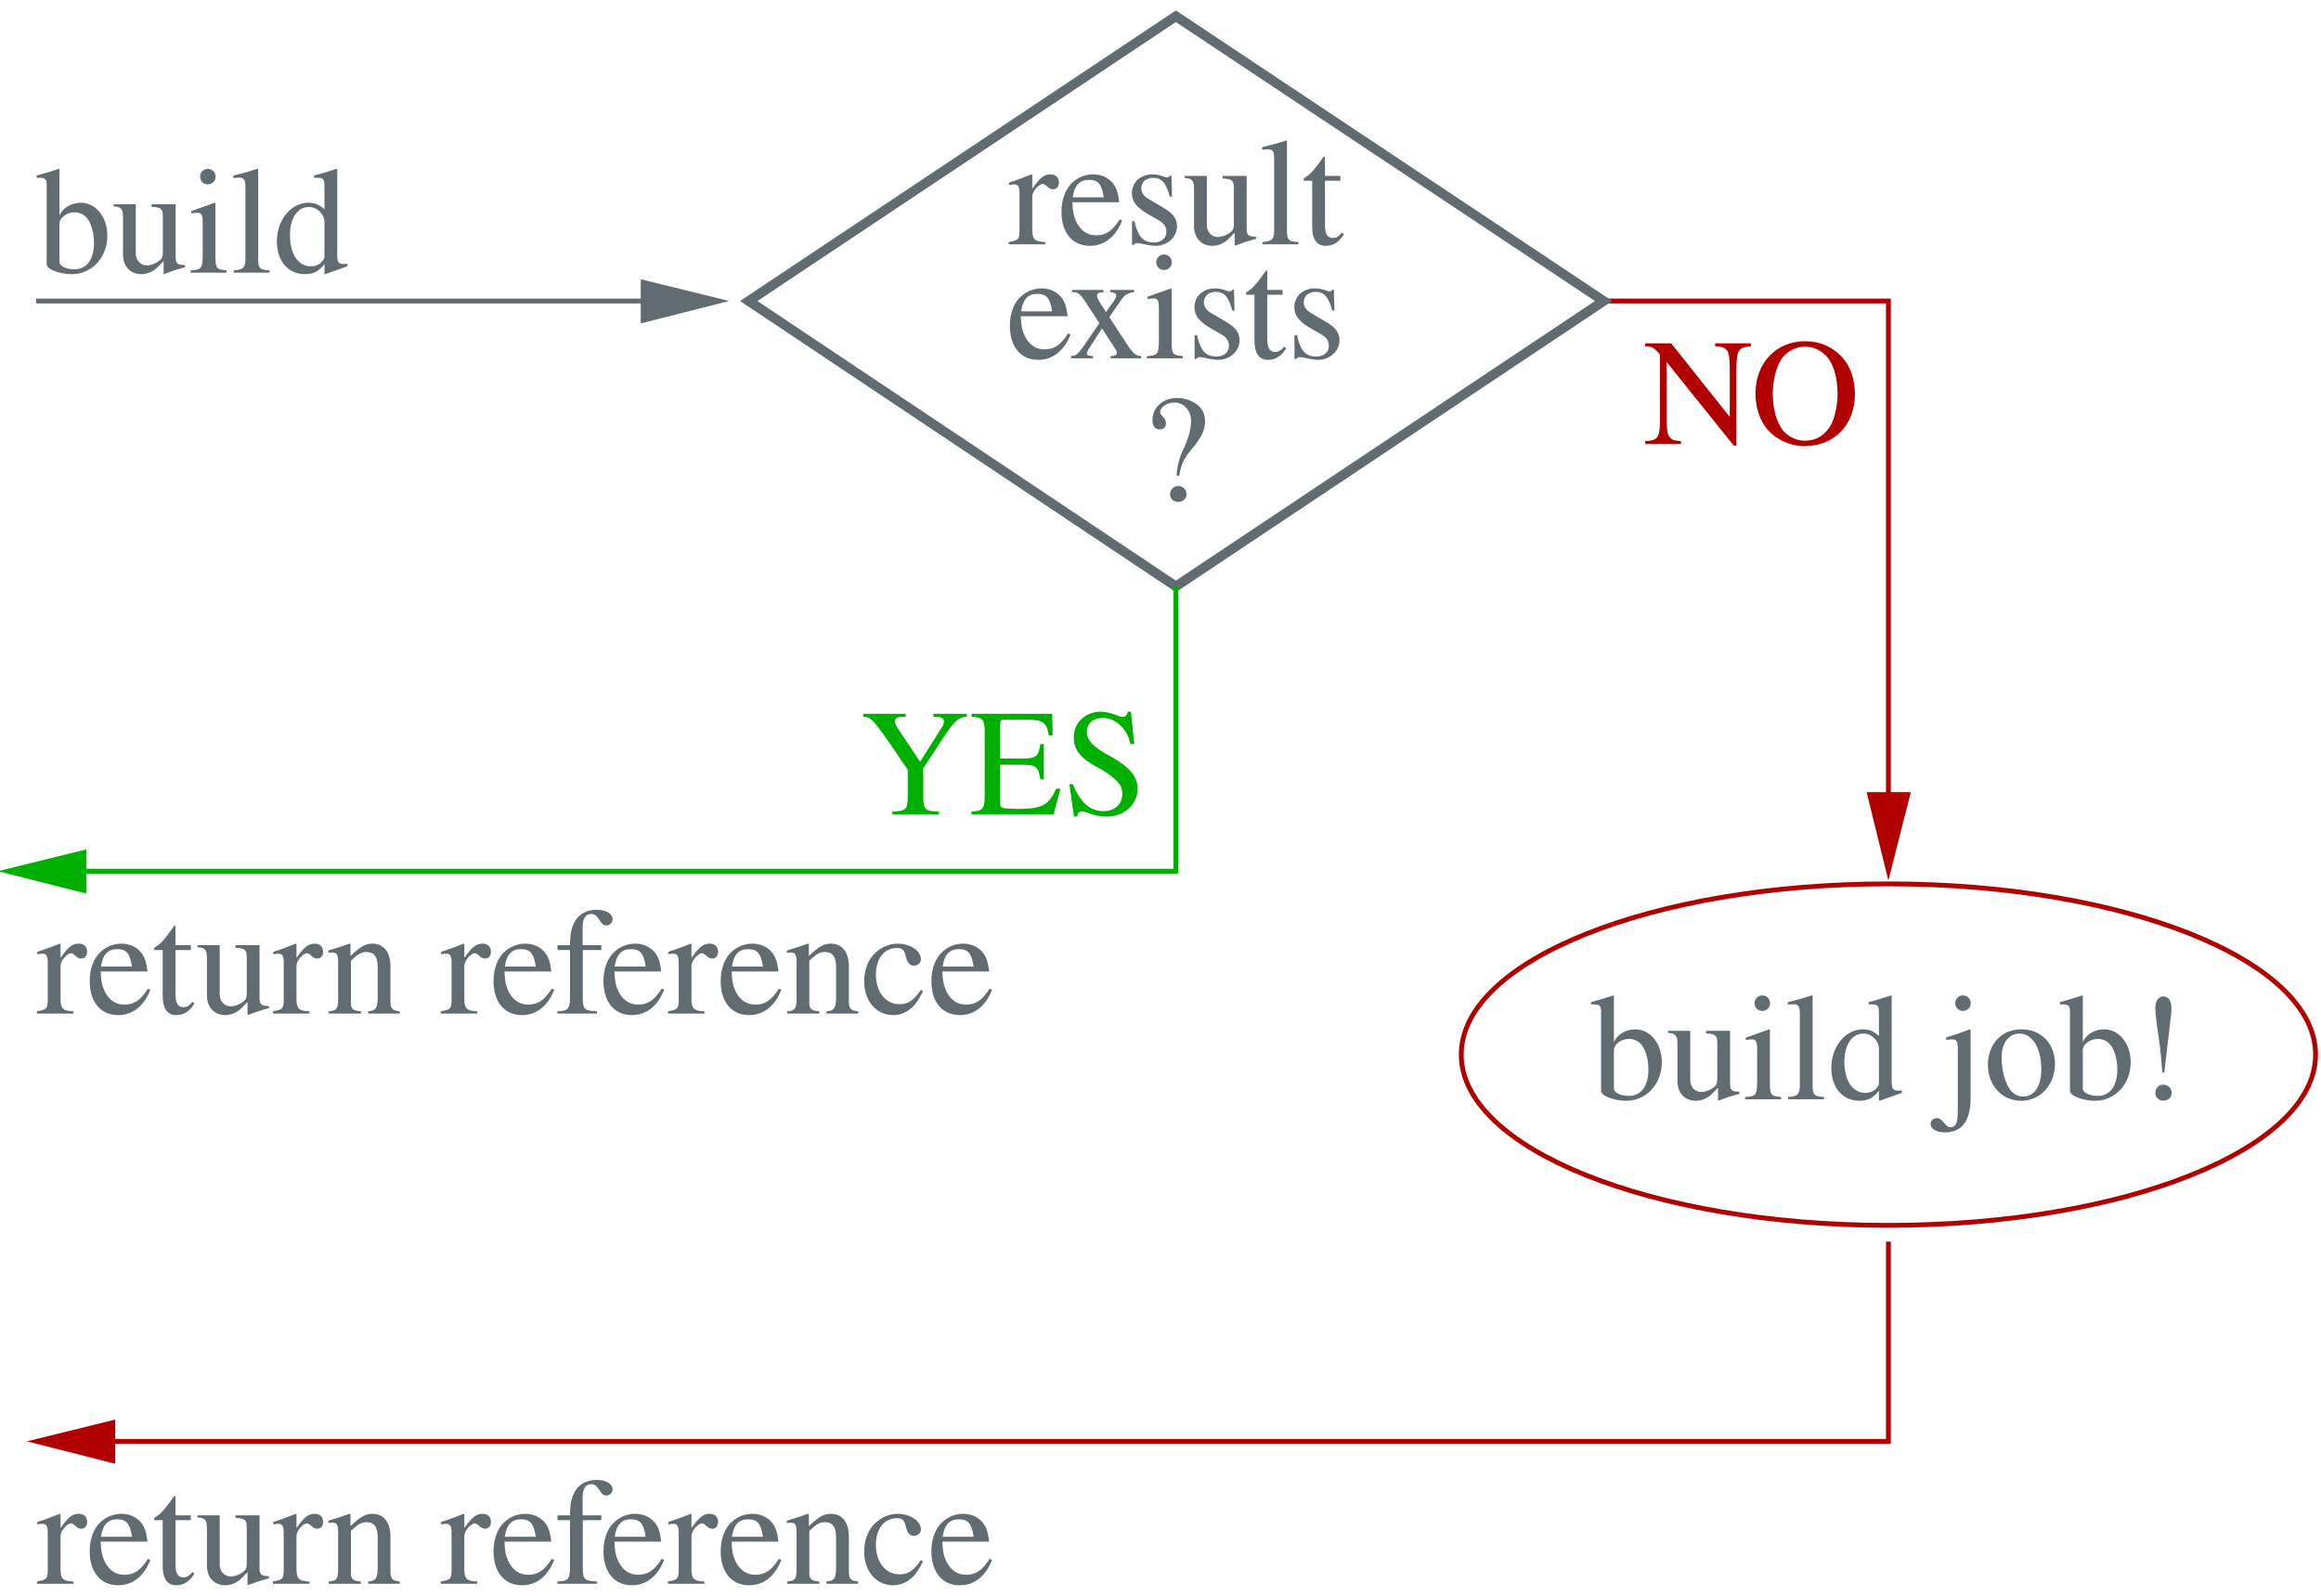
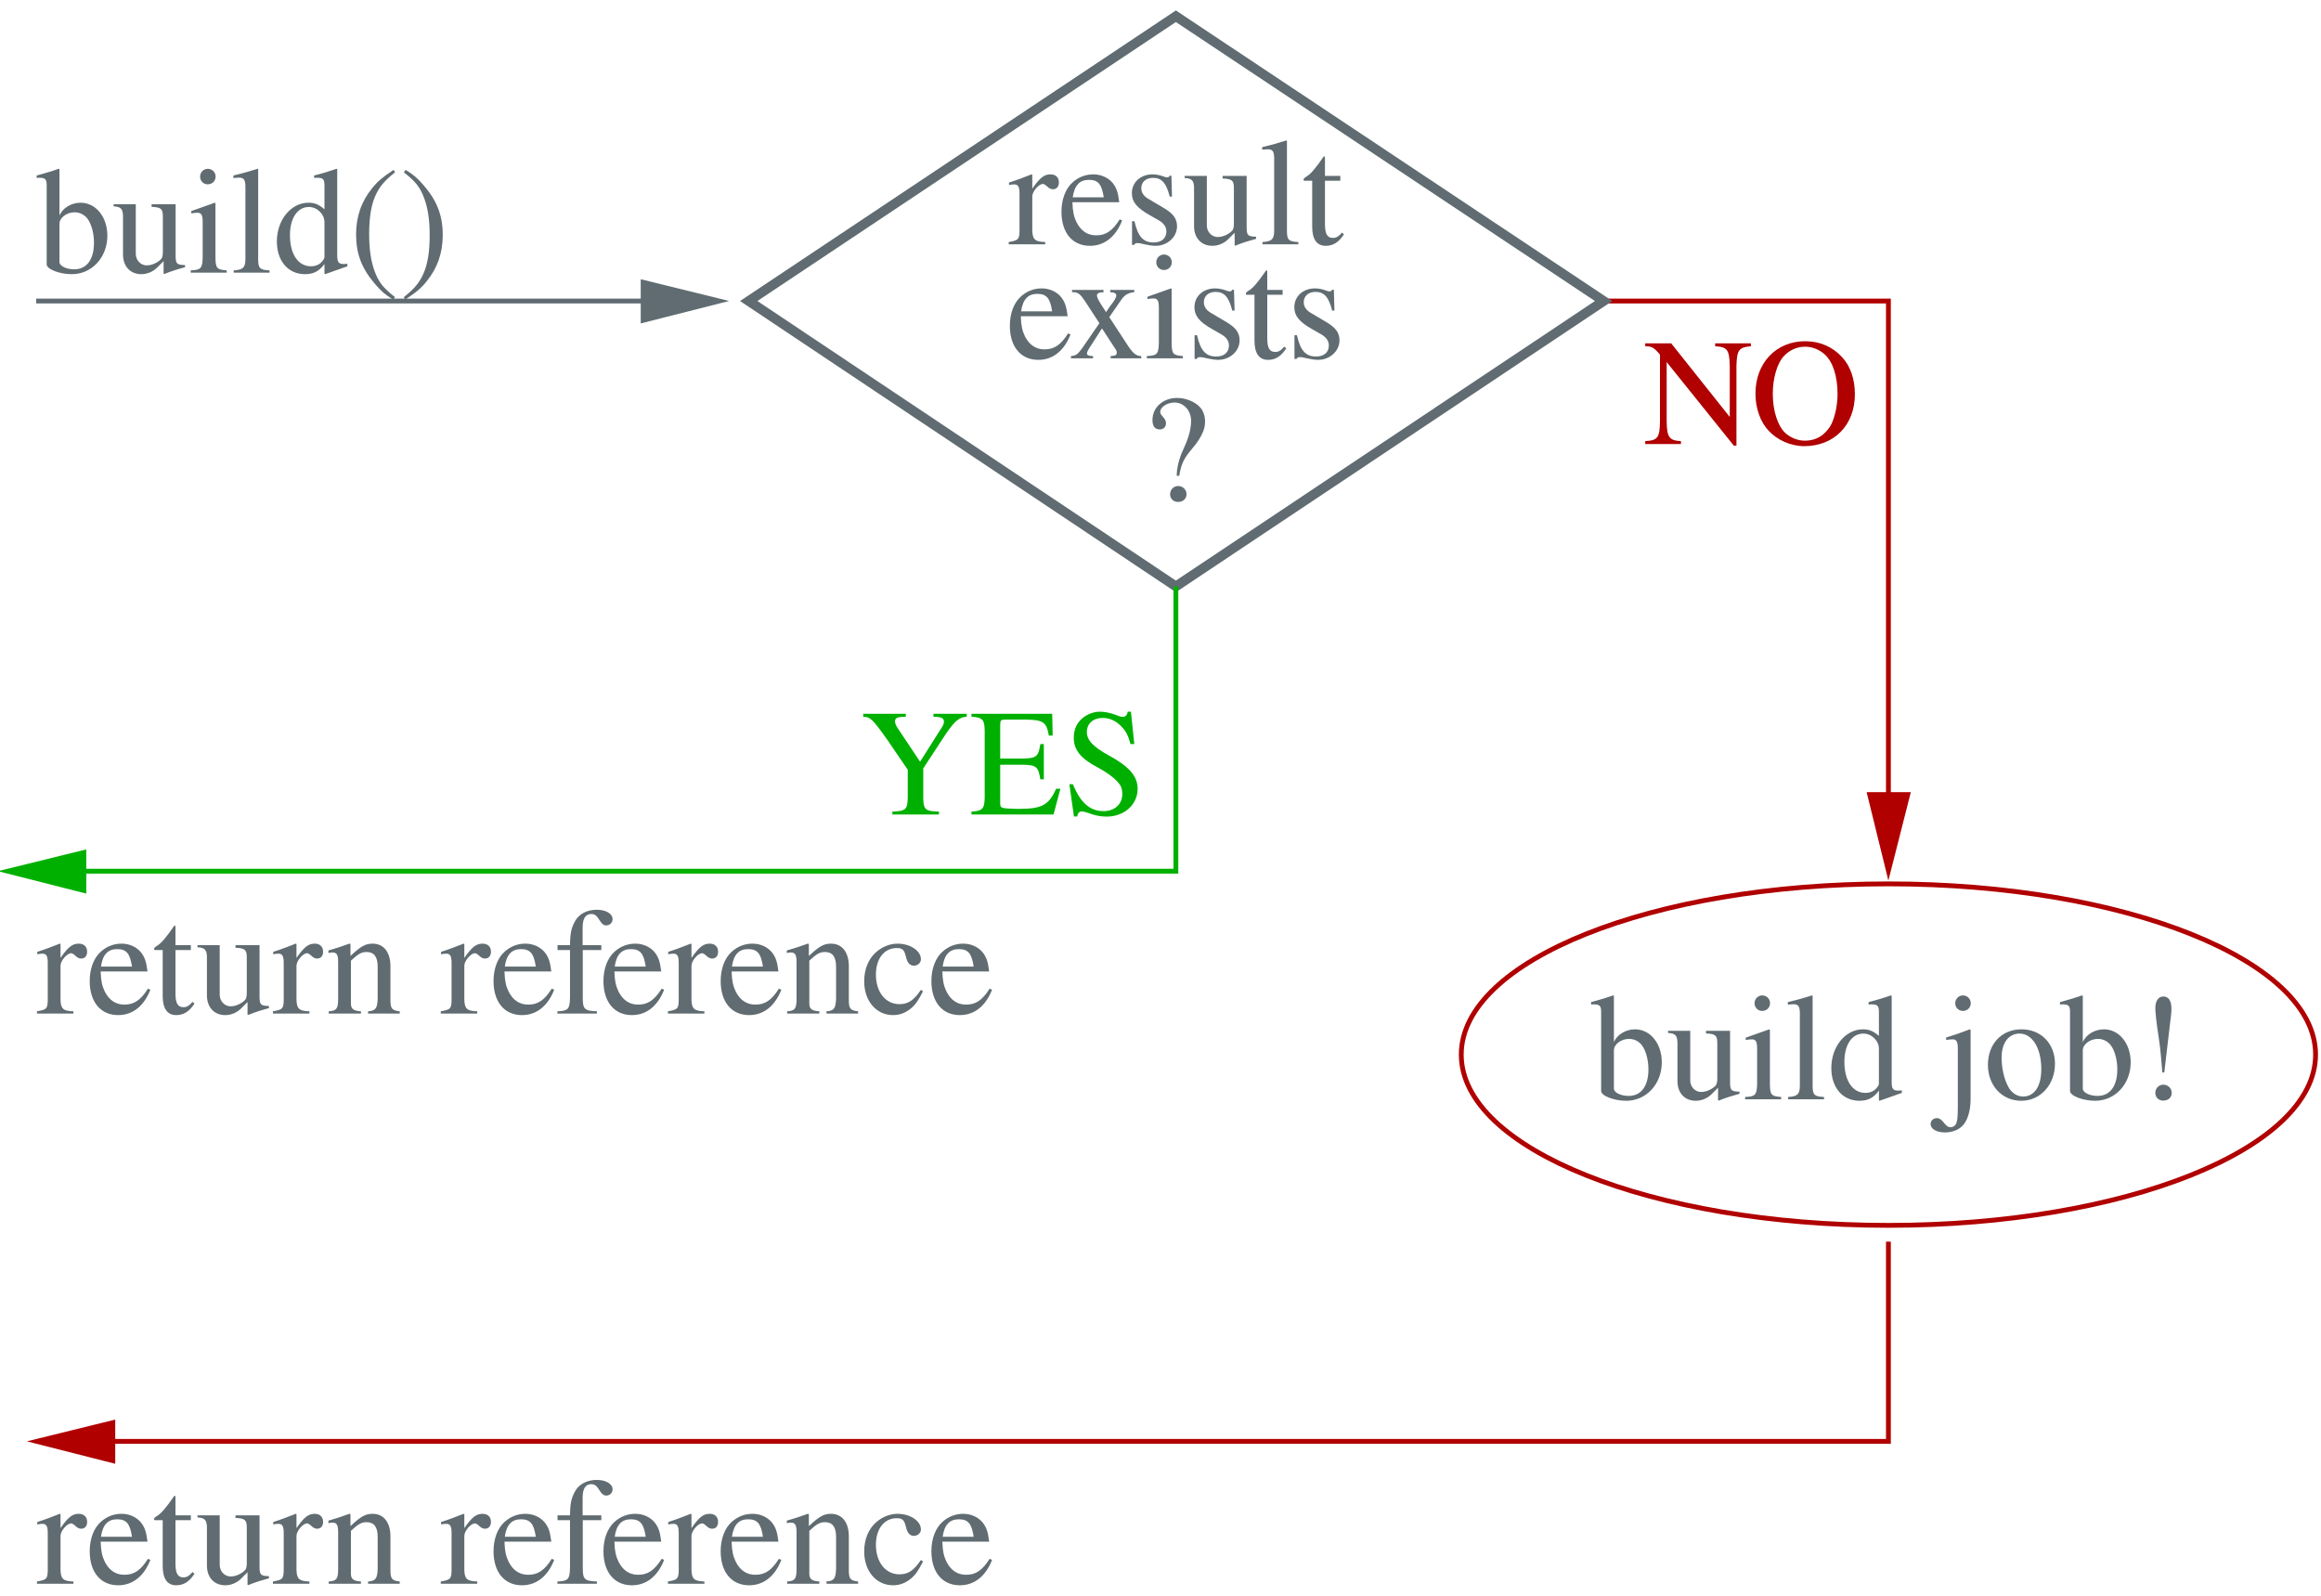
<svg xmlns="http://www.w3.org/2000/svg" width="3.2in" height="2.2in" viewBox="11751 8953 3847 2637">
  <g style="stroke-width:.025in; fill:none">
    <ellipse transform="translate(14881,10697) rotate(-0)" rx="708" ry="283" style="stroke:#b00000;stroke-width:8;" />
    <polyline points="14409,9448 14881,9448 14881,10267 " style="stroke:#b00000;stroke-width:8; stroke-linejoin:miter; stroke-linecap:butt; " />
    <polygon points="14850 10266 14881 10392 14913 10266 14850 10266  " style="stroke:#b00000;stroke-width:8;stroke-miterlimit:8; fill:#b00000;" />
    <polyline points="14881,11007 14881,11338 11935,11338 " style="stroke:#b00000;stroke-width:8; stroke-linejoin:miter; stroke-linecap:butt; " />
    <polygon points="11938 11307 11812 11338 11938 11370 11938 11307  " style="stroke:#b00000;stroke-width:8;stroke-miterlimit:8; fill:#b00000;" />
    <polygon points="12992,9448 13700,8976 14409,9448 13700,9921 12992,9448 " style="stroke:#606c71;stroke-width:16; stroke-linejoin:miter; stroke-linecap:butt; " />
    <polyline points="11811,9448 12818,9448 " style="stroke:#606c71;stroke-width:8; stroke-linejoin:miter; stroke-linecap:butt; " />
    <polygon points="12817 9480 12943 9448 12817 9417 12817 9480  " style="stroke:#606c71;stroke-width:8;stroke-miterlimit:8; fill:#606c71;" />
    <polyline points="13700,9921 13700,10393 11888,10393 " style="stroke:#00b000;stroke-width:8; stroke-linejoin:miter; stroke-linecap:butt; " />
    <polygon points="11890 10362 11764 10393 11890 10425 11890 10362  " style="stroke:#00b000;stroke-width:8;stroke-miterlimit:8; fill:#00b000;" />
    <text xml:space="preserve" x="11811" y="11574" fill="#606c71" font-family="Times" font-style="normal" font-weight="normal" font-size="252" text-anchor="start">return reference</text>
    <text xml:space="preserve" x="14881" y="10771" fill="#606c71" font-family="Times" font-style="normal" font-weight="normal" font-size="252" text-anchor="middle">build job!</text>
    <text xml:space="preserve" x="13700" y="9779" fill="#606c71" font-family="Times" font-style="normal" font-weight="normal" font-size="252" text-anchor="middle">?</text>
    <text xml:space="preserve" x="13700" y="9354" fill="#606c71" font-family="Times" font-style="normal" font-weight="normal" font-size="252" text-anchor="middle">result</text>
    <text xml:space="preserve" x="13700" y="9543" fill="#606c71" font-family="Times" font-style="normal" font-weight="normal" font-size="252" text-anchor="middle">exists</text>
    <text xml:space="preserve" x="13653" y="10299" fill="#00b000" font-family="Times" font-style="normal" font-weight="normal" font-size="252" text-anchor="end">YES</text>
    <text xml:space="preserve" x="14834" y="9685" fill="#b00000" font-family="Times" font-style="normal" font-weight="normal" font-size="252" text-anchor="end">NO</text>
    <text xml:space="preserve" x="11811" y="10629" fill="#606c71" font-family="Times" font-style="normal" font-weight="normal" font-size="252" text-anchor="start">return reference</text>
-     <text xml:space="preserve" x="11811" y="9401" fill="#606c71" font-family="Times" font-style="normal" font-weight="normal" font-size="252" text-anchor="start">build</text>
+     <text xml:space="preserve" x="11811" y="9401" fill="#606c71" font-family="Times" font-style="normal" font-weight="normal" font-size="252" text-anchor="start">build()</text>
  </g>
</svg>
